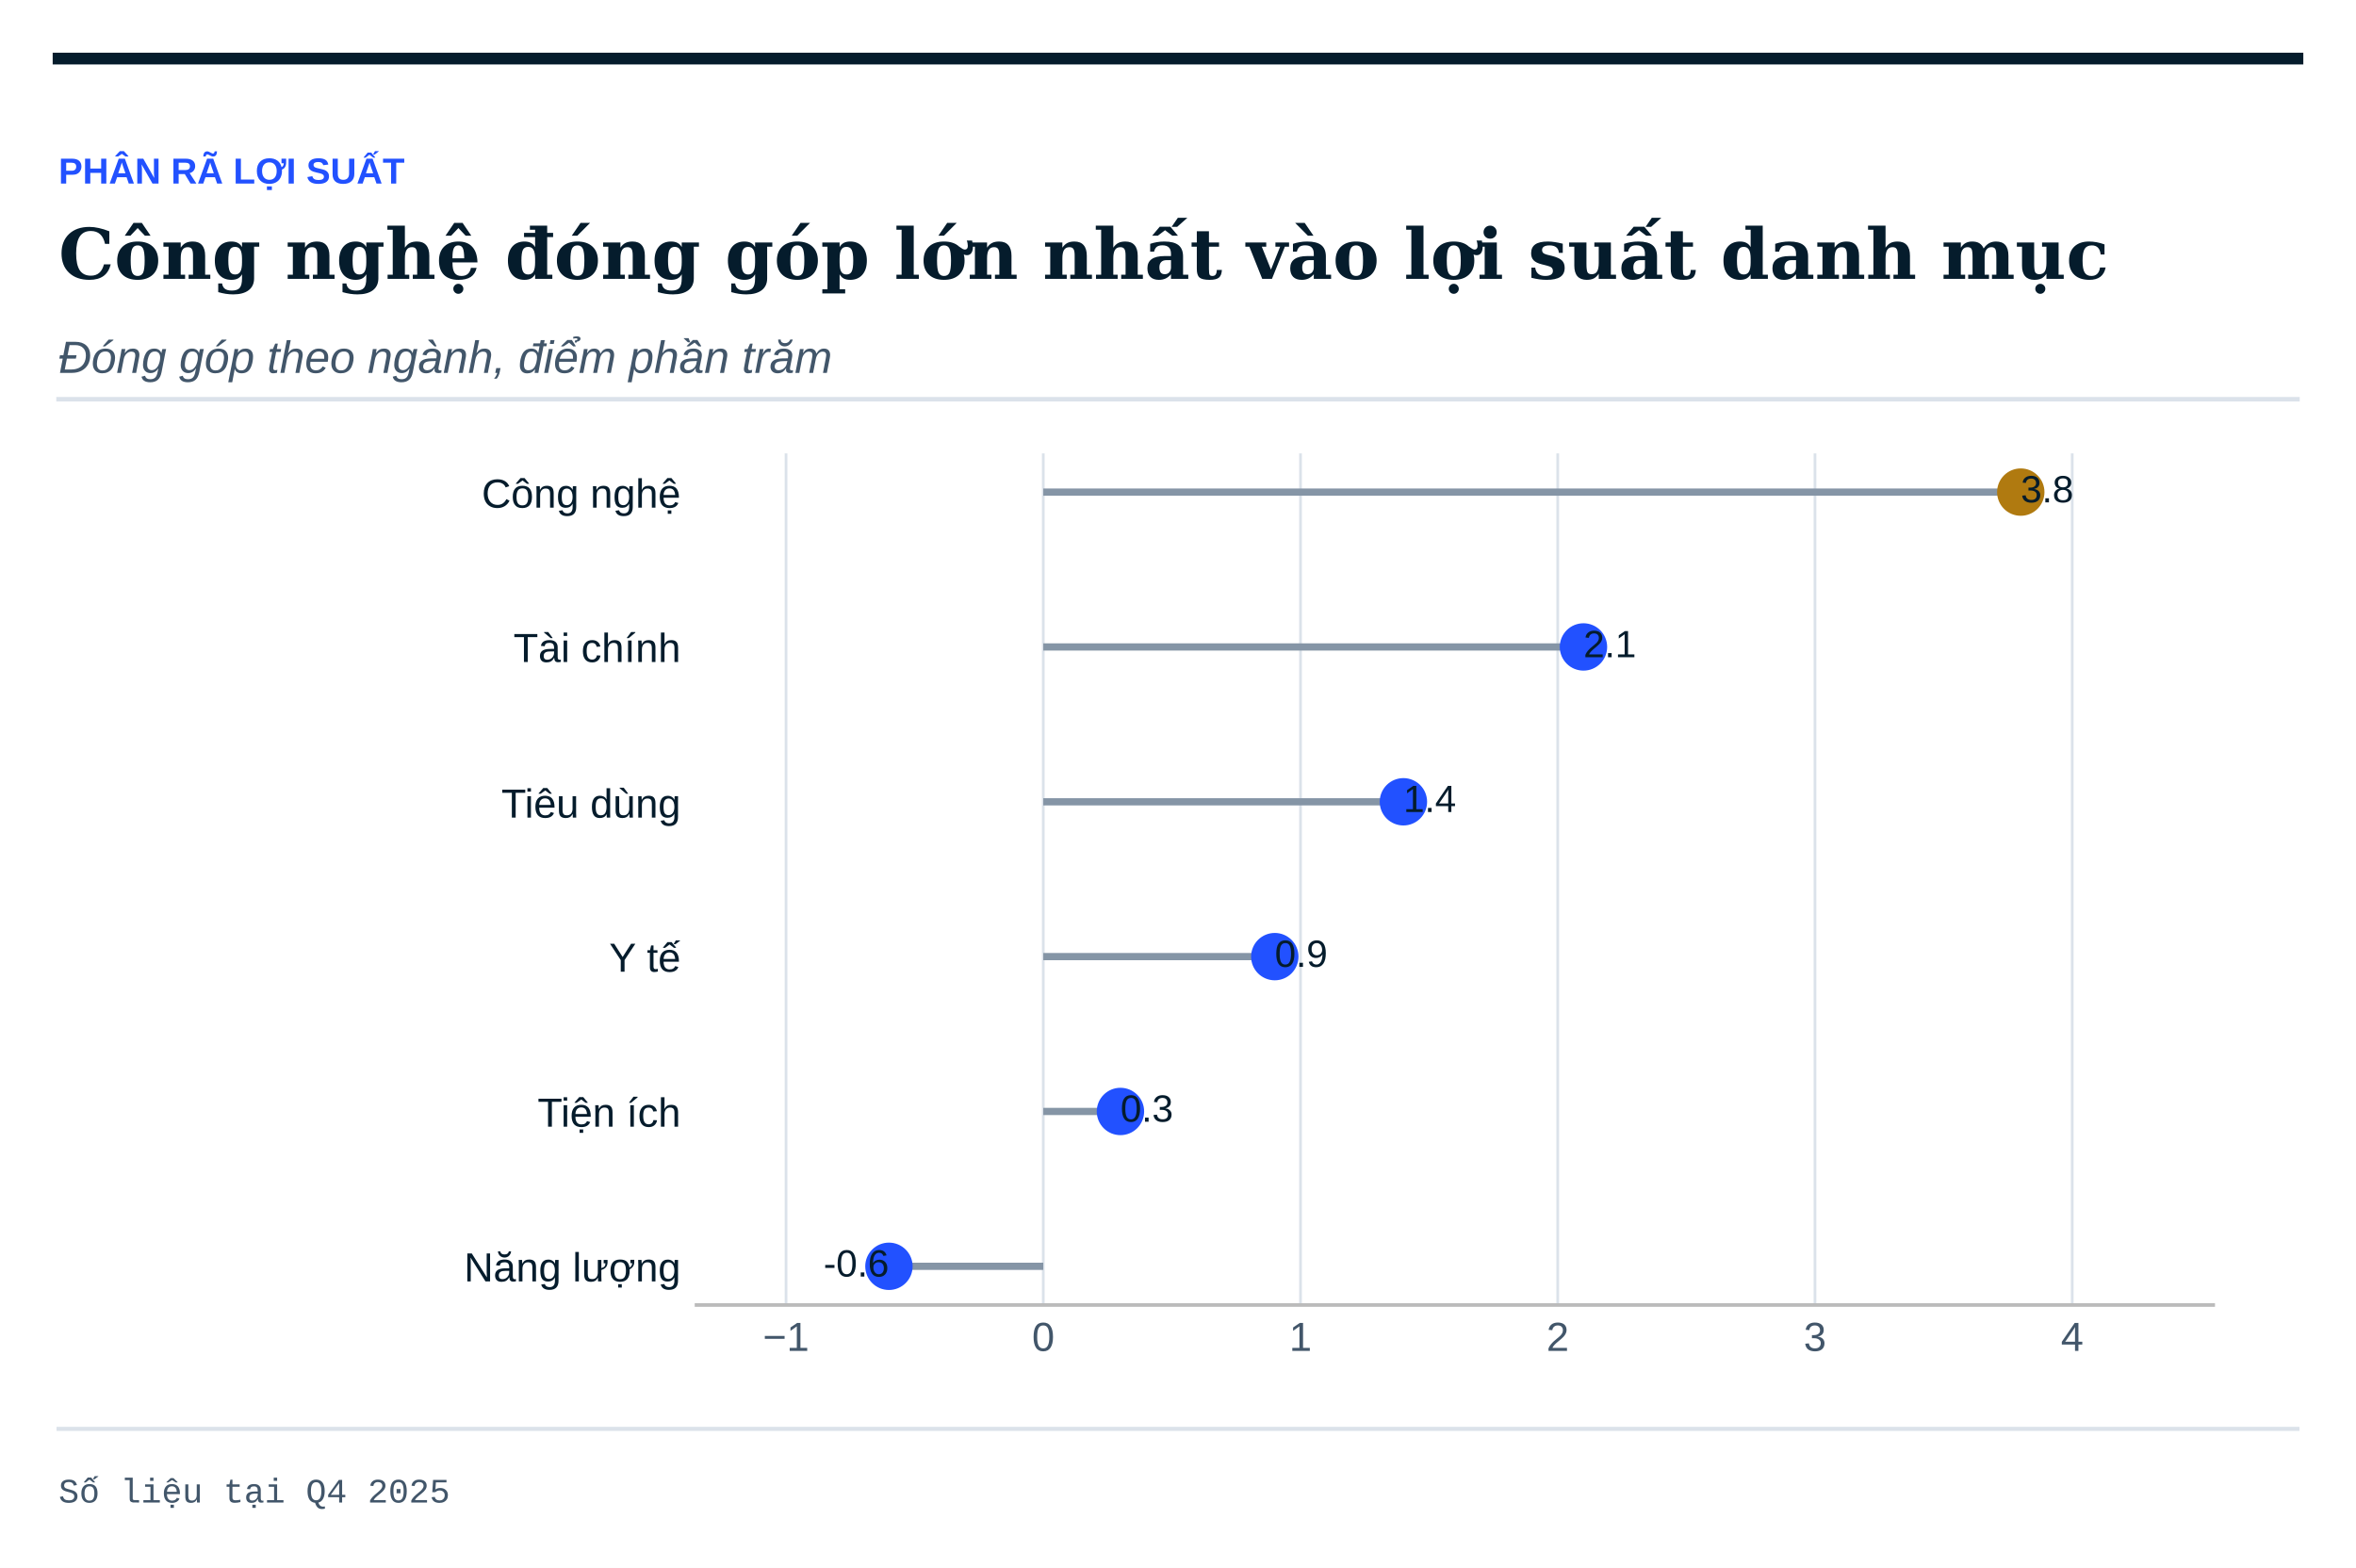
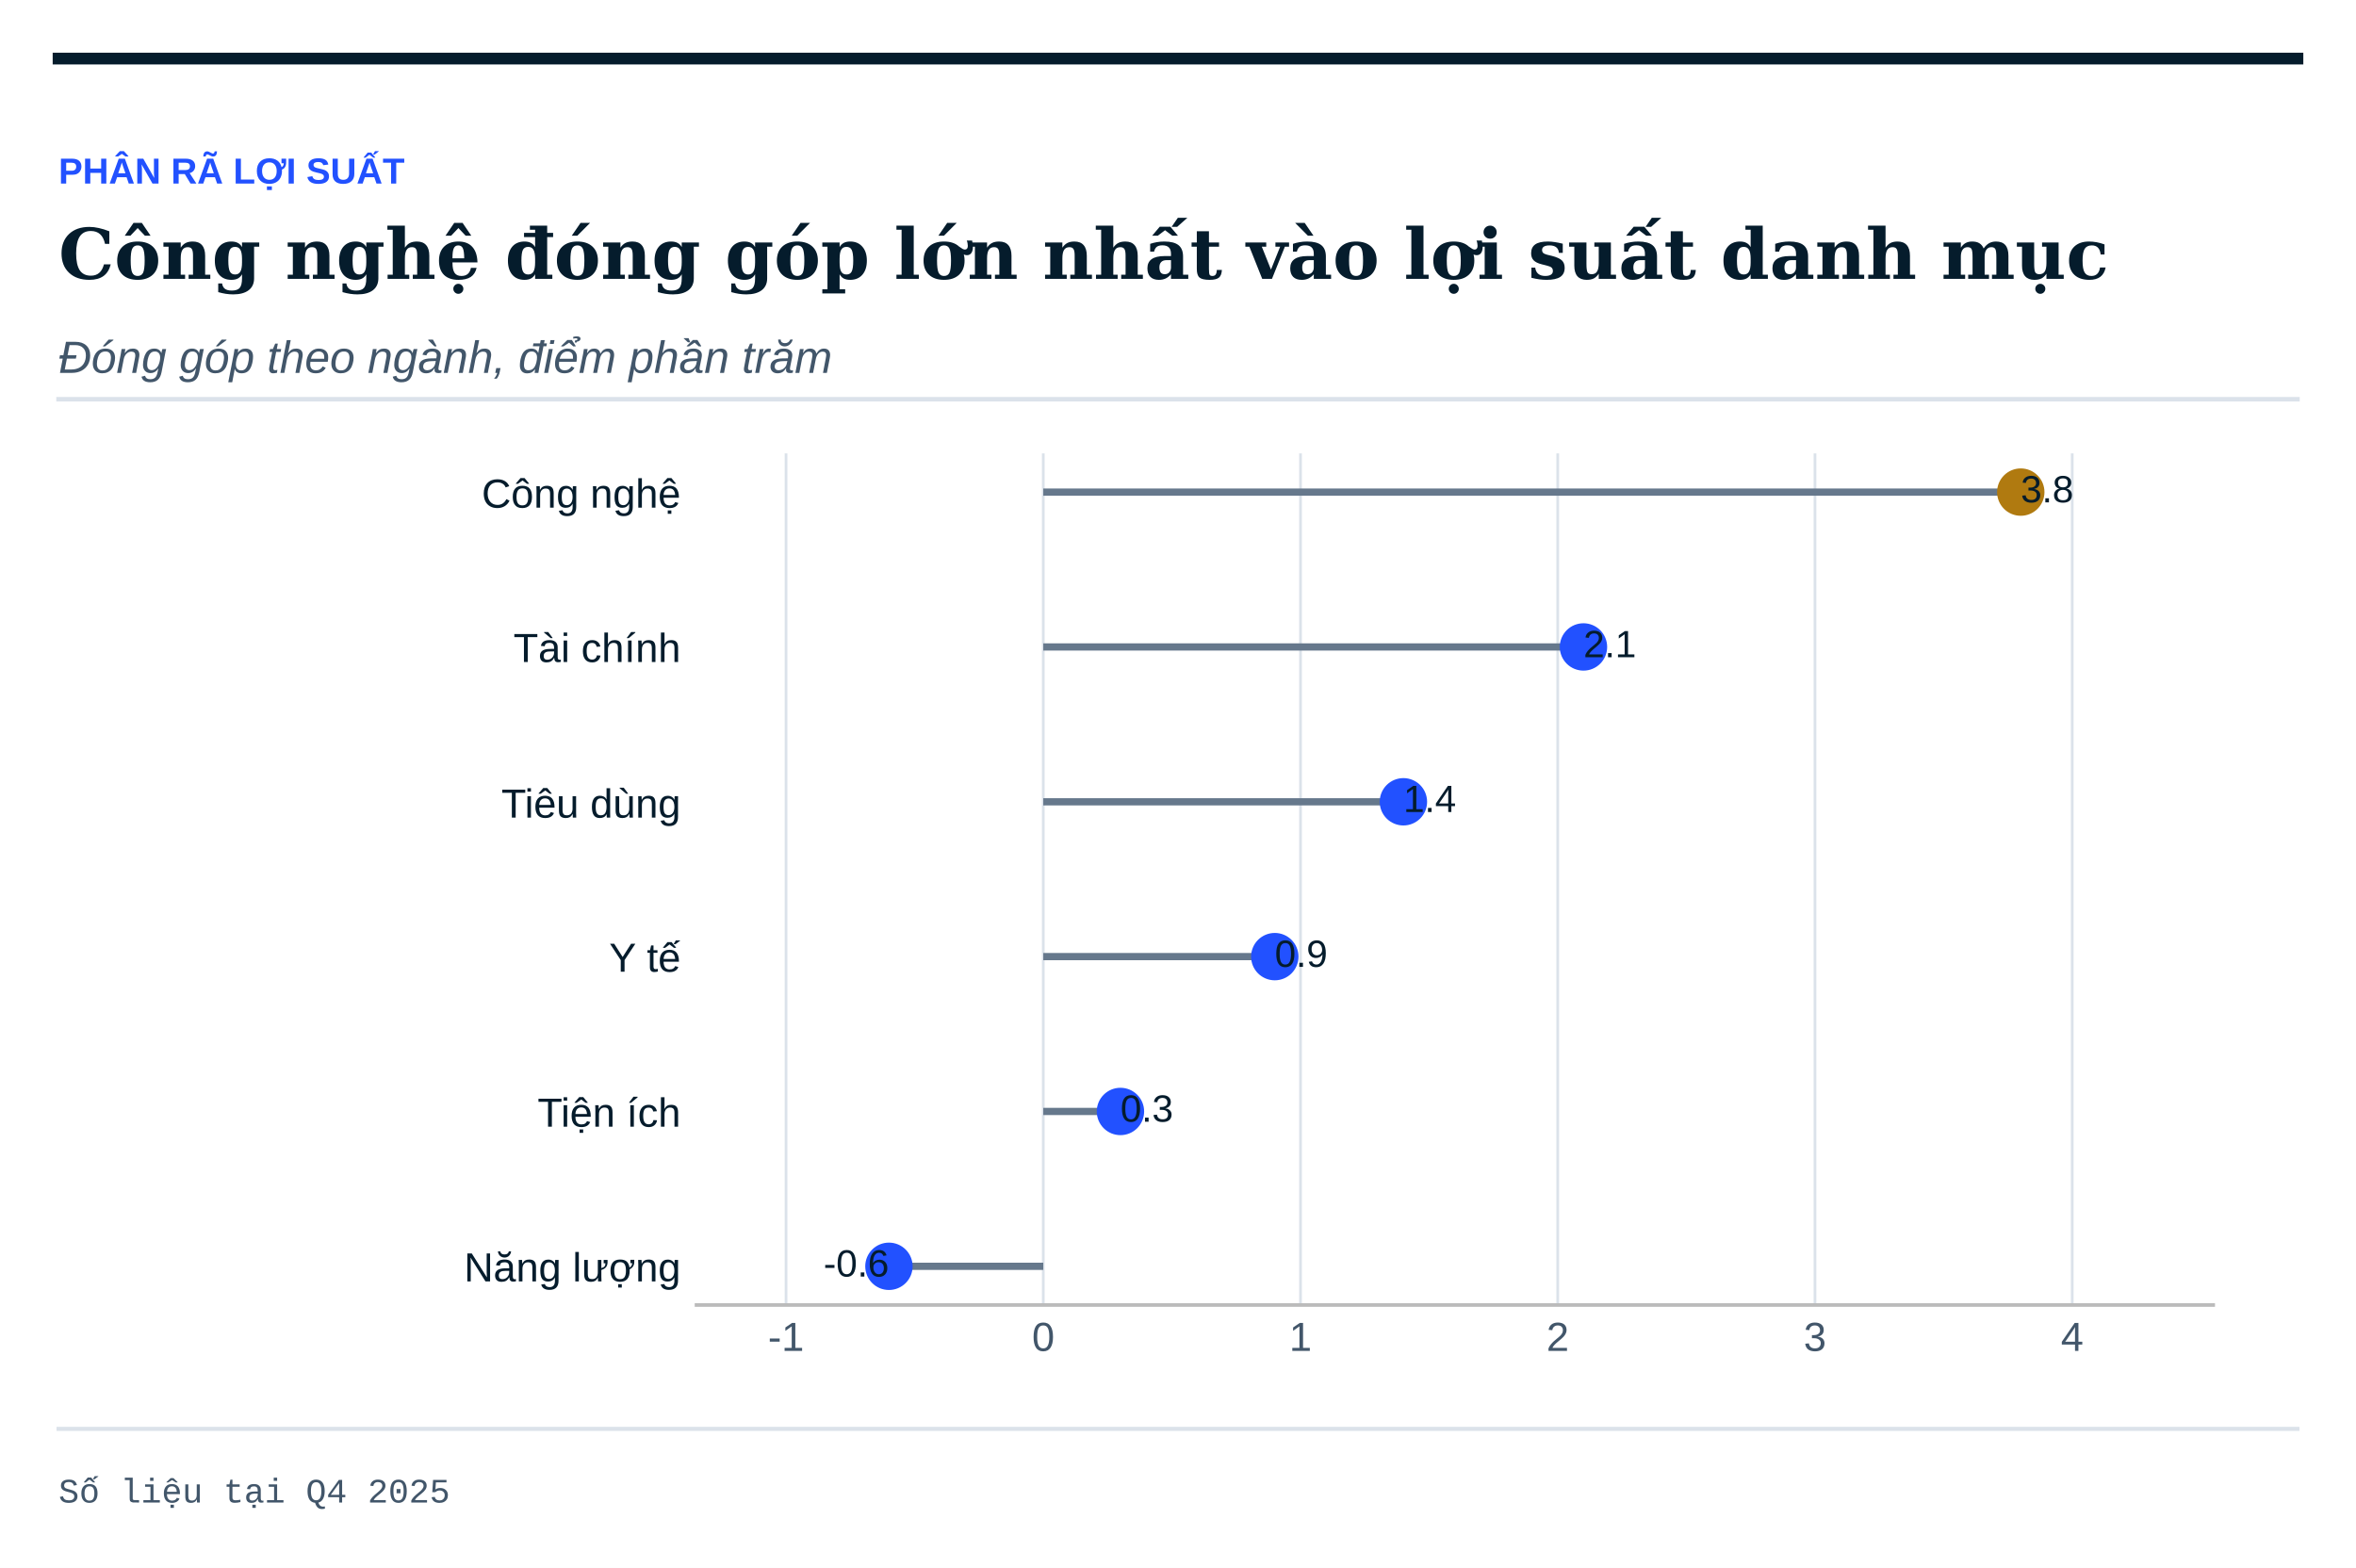
<svg xmlns="http://www.w3.org/2000/svg" xmlns:xlink="http://www.w3.org/1999/xlink" width="521.424pt" height="347.049pt" viewBox="0 0 521.424 347.049" version="1.1">
  <defs>
    <style type="text/css">*{stroke-linejoin: round; stroke-linecap: butt}</style>
  </defs>
  <g id="figure_1">
    <g id="patch_1">
      <path d="M 0 347.049  L 521.424 347.049  L 521.424 -0  L 0 -0  z " style="fill: #ffffff" />
    </g>
    <g id="axes_1">
      <g id="patch_2">
        <path d="M 154.152 288.85  L 489.816 288.85  L 489.816 100.354  L 154.152 100.354  z " style="fill: #ffffff" />
      </g>
      <g id="matplotlib.axis_1">
        <g id="xtick_1">
          <g id="line2d_1">
-             <path d="M 173.964 288.85  L 173.964 100.354  " clip-path="url(#p8b6d85b187)" style="fill: none; stroke: #dbe2ea; stroke-width: 0.6; stroke-linecap: square" />
+             <path d="M 173.964 288.85  L 173.964 100.354  " clip-path="url(#p85df0a5d5b)" style="fill: none; stroke: #dbe2ea; stroke-width: 0.6; stroke-linecap: square" />
          </g>
          <g id="line2d_2" />
          <g id="text_1">
-             <text style="font-size: 9px; font-family: 'IBM Plex Sans', 'Liberation Sans', 'DejaVu Sans', 'Bitstream Vera Sans', 'Computer Modern Sans Serif', 'Lucida Grande', 'Verdana', 'Geneva', 'Lucid', 'Arial', 'Helvetica', 'Avant Garde', sans-serif; text-anchor: middle; fill: #42566a" x="173.964" y="299.01" transform="rotate(-0 173.9639 299.0096)">−1</text>
+             <text style="font-size: 9px; font-family: 'IBM Plex Sans', 'Liberation Sans', 'DejaVu Sans', 'Bitstream Vera Sans', 'Computer Modern Sans Serif', 'Lucida Grande', 'Verdana', 'Geneva', 'Lucid', 'Arial', 'Helvetica', 'Avant Garde', sans-serif; text-anchor: middle; fill: #42566a" x="173.964" y="299.01" transform="rotate(-0 173.9639 299.0096)">-1</text>
          </g>
        </g>
        <g id="xtick_2">
          <g id="line2d_3">
-             <path d="M 230.895 288.85  L 230.895 100.354  " clip-path="url(#p8b6d85b187)" style="fill: none; stroke: #dbe2ea; stroke-width: 0.6; stroke-linecap: square" />
+             <path d="M 230.895 288.85  L 230.895 100.354  " clip-path="url(#p85df0a5d5b)" style="fill: none; stroke: #dbe2ea; stroke-width: 0.6; stroke-linecap: square" />
          </g>
          <g id="line2d_4" />
          <g id="text_2">
            <text style="font-size: 9px; font-family: 'IBM Plex Sans', 'Liberation Sans', 'DejaVu Sans', 'Bitstream Vera Sans', 'Computer Modern Sans Serif', 'Lucida Grande', 'Verdana', 'Geneva', 'Lucid', 'Arial', 'Helvetica', 'Avant Garde', sans-serif; text-anchor: middle; fill: #42566a" x="230.895" y="299.01" transform="rotate(-0 230.8947 299.0096)">0</text>
          </g>
        </g>
        <g id="xtick_3">
          <g id="line2d_5">
-             <path d="M 287.826 288.85  L 287.826 100.354  " clip-path="url(#p8b6d85b187)" style="fill: none; stroke: #dbe2ea; stroke-width: 0.6; stroke-linecap: square" />
+             <path d="M 287.826 288.85  L 287.826 100.354  " clip-path="url(#p85df0a5d5b)" style="fill: none; stroke: #dbe2ea; stroke-width: 0.6; stroke-linecap: square" />
          </g>
          <g id="line2d_6" />
          <g id="text_3">
            <text style="font-size: 9px; font-family: 'IBM Plex Sans', 'Liberation Sans', 'DejaVu Sans', 'Bitstream Vera Sans', 'Computer Modern Sans Serif', 'Lucida Grande', 'Verdana', 'Geneva', 'Lucid', 'Arial', 'Helvetica', 'Avant Garde', sans-serif; text-anchor: middle; fill: #42566a" x="287.826" y="299.01" transform="rotate(-0 287.8255 299.0096)">1</text>
          </g>
        </g>
        <g id="xtick_4">
          <g id="line2d_7">
-             <path d="M 344.756 288.85  L 344.756 100.354  " clip-path="url(#p8b6d85b187)" style="fill: none; stroke: #dbe2ea; stroke-width: 0.6; stroke-linecap: square" />
+             <path d="M 344.756 288.85  L 344.756 100.354  " clip-path="url(#p85df0a5d5b)" style="fill: none; stroke: #dbe2ea; stroke-width: 0.6; stroke-linecap: square" />
          </g>
          <g id="line2d_8" />
          <g id="text_4">
            <text style="font-size: 9px; font-family: 'IBM Plex Sans', 'Liberation Sans', 'DejaVu Sans', 'Bitstream Vera Sans', 'Computer Modern Sans Serif', 'Lucida Grande', 'Verdana', 'Geneva', 'Lucid', 'Arial', 'Helvetica', 'Avant Garde', sans-serif; text-anchor: middle; fill: #42566a" x="344.756" y="299.01" transform="rotate(-0 344.7563 299.0096)">2</text>
          </g>
        </g>
        <g id="xtick_5">
          <g id="line2d_9">
-             <path d="M 401.687 288.85  L 401.687 100.354  " clip-path="url(#p8b6d85b187)" style="fill: none; stroke: #dbe2ea; stroke-width: 0.6; stroke-linecap: square" />
+             <path d="M 401.687 288.85  L 401.687 100.354  " clip-path="url(#p85df0a5d5b)" style="fill: none; stroke: #dbe2ea; stroke-width: 0.6; stroke-linecap: square" />
          </g>
          <g id="line2d_10" />
          <g id="text_5">
            <text style="font-size: 9px; font-family: 'IBM Plex Sans', 'Liberation Sans', 'DejaVu Sans', 'Bitstream Vera Sans', 'Computer Modern Sans Serif', 'Lucida Grande', 'Verdana', 'Geneva', 'Lucid', 'Arial', 'Helvetica', 'Avant Garde', sans-serif; text-anchor: middle; fill: #42566a" x="401.687" y="299.01" transform="rotate(-0 401.6871 299.0096)">3</text>
          </g>
        </g>
        <g id="xtick_6">
          <g id="line2d_11">
-             <path d="M 458.618 288.85  L 458.618 100.354  " clip-path="url(#p8b6d85b187)" style="fill: none; stroke: #dbe2ea; stroke-width: 0.6; stroke-linecap: square" />
+             <path d="M 458.618 288.85  L 458.618 100.354  " clip-path="url(#p85df0a5d5b)" style="fill: none; stroke: #dbe2ea; stroke-width: 0.6; stroke-linecap: square" />
          </g>
          <g id="line2d_12" />
          <g id="text_6">
            <text style="font-size: 9px; font-family: 'IBM Plex Sans', 'Liberation Sans', 'DejaVu Sans', 'Bitstream Vera Sans', 'Computer Modern Sans Serif', 'Lucida Grande', 'Verdana', 'Geneva', 'Lucid', 'Arial', 'Helvetica', 'Avant Garde', sans-serif; text-anchor: middle; fill: #42566a" x="458.618" y="299.01" transform="rotate(-0 458.6179 299.0096)">4</text>
          </g>
        </g>
      </g>
      <g id="matplotlib.axis_2">
        <g id="ytick_1">
          <g id="line2d_13" />
          <g id="text_7">
            <text style="font-size: 9px; font-family: 'IBM Plex Sans', 'Liberation Sans', 'DejaVu Sans', 'Bitstream Vera Sans', 'Computer Modern Sans Serif', 'Lucida Grande', 'Verdana', 'Geneva', 'Lucid', 'Arial', 'Helvetica', 'Avant Garde', sans-serif; text-anchor: end; fill: #051c2c" x="150.652" y="112.364" transform="rotate(-0 150.652 112.3641)">Công nghệ</text>
          </g>
        </g>
        <g id="ytick_2">
          <g id="line2d_14" />
          <g id="text_8">
            <text style="font-size: 9px; font-family: 'IBM Plex Sans', 'Liberation Sans', 'DejaVu Sans', 'Bitstream Vera Sans', 'Computer Modern Sans Serif', 'Lucida Grande', 'Verdana', 'Geneva', 'Lucid', 'Arial', 'Helvetica', 'Avant Garde', sans-serif; text-anchor: end; fill: #051c2c" x="150.652" y="146.524" transform="rotate(-0 150.652 146.5236)">Tài chính</text>
          </g>
        </g>
        <g id="ytick_3">
          <g id="line2d_15" />
          <g id="text_9">
            <text style="font-size: 9px; font-family: 'IBM Plex Sans', 'Liberation Sans', 'DejaVu Sans', 'Bitstream Vera Sans', 'Computer Modern Sans Serif', 'Lucida Grande', 'Verdana', 'Geneva', 'Lucid', 'Arial', 'Helvetica', 'Avant Garde', sans-serif; text-anchor: end; fill: #051c2c" x="150.652" y="180.971" transform="rotate(-0 150.652 180.9714)">Tiêu dùng</text>
          </g>
        </g>
        <g id="ytick_4">
          <g id="line2d_16" />
          <g id="text_10">
            <text style="font-size: 9px; font-family: 'IBM Plex Sans', 'Liberation Sans', 'DejaVu Sans', 'Bitstream Vera Sans', 'Computer Modern Sans Serif', 'Lucida Grande', 'Verdana', 'Geneva', 'Lucid', 'Arial', 'Helvetica', 'Avant Garde', sans-serif; text-anchor: end; fill: #051c2c" x="150.652" y="215.068" transform="rotate(-0 150.652 215.0676)">Y tế</text>
          </g>
        </g>
        <g id="ytick_5">
          <g id="line2d_17" />
          <g id="text_11">
            <text style="font-size: 9px; font-family: 'IBM Plex Sans', 'Liberation Sans', 'DejaVu Sans', 'Bitstream Vera Sans', 'Computer Modern Sans Serif', 'Lucida Grande', 'Verdana', 'Geneva', 'Lucid', 'Arial', 'Helvetica', 'Avant Garde', sans-serif; text-anchor: end; fill: #051c2c" x="150.652" y="249.376" transform="rotate(-0 150.652 249.3762)">Tiện ích</text>
          </g>
        </g>
        <g id="ytick_6">
          <g id="line2d_18" />
          <g id="text_12">
            <text style="font-size: 9px; font-family: 'IBM Plex Sans', 'Liberation Sans', 'DejaVu Sans', 'Bitstream Vera Sans', 'Computer Modern Sans Serif', 'Lucida Grande', 'Verdana', 'Geneva', 'Lucid', 'Arial', 'Helvetica', 'Avant Garde', sans-serif; text-anchor: end; fill: #051c2c" x="150.652" y="283.625" transform="rotate(-0 150.652 283.625)">Năng lượng</text>
          </g>
        </g>
      </g>
      <g id="LineCollection_1">
-         <path d="M 230.895 108.922  L 447.232 108.922  " clip-path="url(#p8b6d85b187)" style="fill: none; stroke: #8595a6; stroke-width: 1.6" />
-         <path d="M 230.895 143.194  L 350.449 143.194  " clip-path="url(#p8b6d85b187)" style="fill: none; stroke: #8595a6; stroke-width: 1.6" />
-         <path d="M 230.895 177.466  L 310.598 177.466  " clip-path="url(#p8b6d85b187)" style="fill: none; stroke: #8595a6; stroke-width: 1.6" />
-         <path d="M 230.895 211.738  L 282.132 211.738  " clip-path="url(#p8b6d85b187)" style="fill: none; stroke: #8595a6; stroke-width: 1.6" />
-         <path d="M 230.895 246.01  L 247.974 246.01  " clip-path="url(#p8b6d85b187)" style="fill: none; stroke: #8595a6; stroke-width: 1.6" />
-         <path d="M 230.895 280.282  L 196.736 280.282  " clip-path="url(#p8b6d85b187)" style="fill: none; stroke: #8595a6; stroke-width: 1.6" />
+         <path d="M 230.895 108.922  L 447.232 108.922  " clip-path="url(#p85df0a5d5b)" style="fill: none; stroke: #66788c; stroke-width: 1.6" />
+         <path d="M 230.895 143.194  L 350.449 143.194  " clip-path="url(#p85df0a5d5b)" style="fill: none; stroke: #66788c; stroke-width: 1.6" />
+         <path d="M 230.895 177.466  L 310.598 177.466  " clip-path="url(#p85df0a5d5b)" style="fill: none; stroke: #66788c; stroke-width: 1.6" />
+         <path d="M 230.895 211.738  L 282.132 211.738  " clip-path="url(#p85df0a5d5b)" style="fill: none; stroke: #66788c; stroke-width: 1.6" />
+         <path d="M 230.895 246.01  L 247.974 246.01  " clip-path="url(#p85df0a5d5b)" style="fill: none; stroke: #66788c; stroke-width: 1.6" />
+         <path d="M 230.895 280.282  L 196.736 280.282  " clip-path="url(#p85df0a5d5b)" style="fill: none; stroke: #66788c; stroke-width: 1.6" />
      </g>
      <g id="patch_3">
        <path d="M 154.152 288.85  L 489.816 288.85  " style="fill: none; stroke: #bbbbbb; stroke-width: 0.8; stroke-linejoin: miter; stroke-linecap: square" />
      </g>
      <g id="PathCollection_1">
        <defs>
-           <path id="C0_0_6e6933d94f" d="M 0 4.743  C 1.258 4.743 2.465 4.244 3.354 3.354  C 4.244 2.465 4.743 1.258 4.743 -0  C 4.743 -1.258 4.244 -2.465 3.354 -3.354  C 2.465 -4.244 1.258 -4.743 0 -4.743  C -1.258 -4.743 -2.465 -4.244 -3.354 -3.354  C -4.244 -2.465 -4.743 -1.258 -4.743 0  C -4.743 1.258 -4.244 2.465 -3.354 3.354  C -2.465 4.244 -1.258 4.743 0 4.743  z " />
+           <path id="C0_0_fd1f4c28ae" d="M 0 4.743  C 1.258 4.743 2.465 4.244 3.354 3.354  C 4.244 2.465 4.743 1.258 4.743 -0  C 4.743 -1.258 4.244 -2.465 3.354 -3.354  C 2.465 -4.244 1.258 -4.743 0 -4.743  C -1.258 -4.743 -2.465 -4.244 -3.354 -3.354  C -4.244 -2.465 -4.743 -1.258 -4.743 0  C -4.743 1.258 -4.244 2.465 -3.354 3.354  C -2.465 4.244 -1.258 4.743 0 4.743  z " />
        </defs>
-         <g clip-path="url(#p8b6d85b187)">
-           <use xlink:href="#C0_0_6e6933d94f" x="447.232" y="108.922" style="fill: #b07a10; stroke: #b07a10" />
+         <g clip-path="url(#p85df0a5d5b)">
+           <use xlink:href="#C0_0_fd1f4c28ae" x="447.232" y="108.922" style="fill: #b07a10; stroke: #b07a10" />
        </g>
-         <g clip-path="url(#p8b6d85b187)">
-           <use xlink:href="#C0_0_6e6933d94f" x="350.449" y="143.194" style="fill: #2251ff; stroke: #2251ff" />
+         <g clip-path="url(#p85df0a5d5b)">
+           <use xlink:href="#C0_0_fd1f4c28ae" x="350.449" y="143.194" style="fill: #2251ff; stroke: #2251ff" />
        </g>
-         <g clip-path="url(#p8b6d85b187)">
-           <use xlink:href="#C0_0_6e6933d94f" x="310.598" y="177.466" style="fill: #2251ff; stroke: #2251ff" />
+         <g clip-path="url(#p85df0a5d5b)">
+           <use xlink:href="#C0_0_fd1f4c28ae" x="310.598" y="177.466" style="fill: #2251ff; stroke: #2251ff" />
        </g>
-         <g clip-path="url(#p8b6d85b187)">
-           <use xlink:href="#C0_0_6e6933d94f" x="282.132" y="211.738" style="fill: #2251ff; stroke: #2251ff" />
+         <g clip-path="url(#p85df0a5d5b)">
+           <use xlink:href="#C0_0_fd1f4c28ae" x="282.132" y="211.738" style="fill: #2251ff; stroke: #2251ff" />
        </g>
-         <g clip-path="url(#p8b6d85b187)">
-           <use xlink:href="#C0_0_6e6933d94f" x="247.974" y="246.01" style="fill: #2251ff; stroke: #2251ff" />
+         <g clip-path="url(#p85df0a5d5b)">
+           <use xlink:href="#C0_0_fd1f4c28ae" x="247.974" y="246.01" style="fill: #2251ff; stroke: #2251ff" />
        </g>
-         <g clip-path="url(#p8b6d85b187)">
-           <use xlink:href="#C0_0_6e6933d94f" x="196.736" y="280.282" style="fill: #2251ff; stroke: #2251ff" />
+         <g clip-path="url(#p85df0a5d5b)">
+           <use xlink:href="#C0_0_fd1f4c28ae" x="196.736" y="280.282" style="fill: #2251ff; stroke: #2251ff" />
        </g>
      </g>
      <g id="text_13">
        <text style="font-size: 8.4px; font-family: 'IBM Plex Sans', 'Liberation Sans', 'DejaVu Sans', 'Bitstream Vera Sans', 'Computer Modern Sans Serif', 'Lucida Grande', 'Verdana', 'Geneva', 'Lucid', 'Arial', 'Helvetica', 'Avant Garde', sans-serif; text-anchor: start; fill: #051c2c" x="447.232" y="111.19" transform="rotate(-0 447.2318 111.1896)">  3.8</text>
      </g>
      <g id="text_14">
        <text style="font-size: 8.4px; font-family: 'IBM Plex Sans', 'Liberation Sans', 'DejaVu Sans', 'Bitstream Vera Sans', 'Computer Modern Sans Serif', 'Lucida Grande', 'Verdana', 'Geneva', 'Lucid', 'Arial', 'Helvetica', 'Avant Garde', sans-serif; text-anchor: start; fill: #051c2c" x="350.449" y="145.462" transform="rotate(-0 350.4494 145.4616)">  2.1</text>
      </g>
      <g id="text_15">
        <text style="font-size: 8.4px; font-family: 'IBM Plex Sans', 'Liberation Sans', 'DejaVu Sans', 'Bitstream Vera Sans', 'Computer Modern Sans Serif', 'Lucida Grande', 'Verdana', 'Geneva', 'Lucid', 'Arial', 'Helvetica', 'Avant Garde', sans-serif; text-anchor: start; fill: #051c2c" x="310.598" y="179.734" transform="rotate(-0 310.5978 179.7336)">  1.4</text>
      </g>
      <g id="text_16">
        <text style="font-size: 8.4px; font-family: 'IBM Plex Sans', 'Liberation Sans', 'DejaVu Sans', 'Bitstream Vera Sans', 'Computer Modern Sans Serif', 'Lucida Grande', 'Verdana', 'Geneva', 'Lucid', 'Arial', 'Helvetica', 'Avant Garde', sans-serif; text-anchor: start; fill: #051c2c" x="282.132" y="214.006" transform="rotate(-0 282.1324 214.0056)">  0.9</text>
      </g>
      <g id="text_17">
        <text style="font-size: 8.4px; font-family: 'IBM Plex Sans', 'Liberation Sans', 'DejaVu Sans', 'Bitstream Vera Sans', 'Computer Modern Sans Serif', 'Lucida Grande', 'Verdana', 'Geneva', 'Lucid', 'Arial', 'Helvetica', 'Avant Garde', sans-serif; text-anchor: start; fill: #051c2c" x="247.974" y="248.278" transform="rotate(-0 247.974 248.2776)">  0.3</text>
      </g>
      <g id="text_18">
        <text style="font-size: 8.4px; font-family: 'IBM Plex Sans', 'Liberation Sans', 'DejaVu Sans', 'Bitstream Vera Sans', 'Computer Modern Sans Serif', 'Lucida Grande', 'Verdana', 'Geneva', 'Lucid', 'Arial', 'Helvetica', 'Avant Garde', sans-serif; text-anchor: end; fill: #051c2c" x="196.736" y="282.55" transform="rotate(-0 196.7362 282.5496)">-0.6  </text>
      </g>
    </g>
    <g id="line2d_19">
      <path d="M 12.96 12.96  L 508.464 12.96  " style="fill: none; stroke: #051c2c; stroke-width: 2.6; stroke-linecap: square" />
    </g>
    <g id="line2d_20">
      <path d="M 12.96 88.358  L 508.464 88.358  " style="fill: none; stroke: #dbe2ea; stroke-linecap: square" />
    </g>
    <g id="line2d_21">
      <path d="M 12.96 316.267  L 508.464 316.267  " style="fill: none; stroke: #dbe2ea; stroke-width: 0.9; stroke-linecap: square" />
    </g>
    <g id="text_19">
      <text style="font-weight: 700; font-size: 8px; font-family: 'IBM Plex Sans', 'Liberation Sans', 'DejaVu Sans', 'Bitstream Vera Sans', 'Computer Modern Sans Serif', 'Lucida Grande', 'Verdana', 'Geneva', 'Lucid', 'Arial', 'Helvetica', 'Avant Garde', sans-serif; text-anchor: start; fill: #2251ff" x="12.96" y="40.626" transform="rotate(-0 12.96 40.62585)">PHÂN RÃ LỢI SUẤT</text>
    </g>
    <g id="text_20">
      <text style="font-weight: 700; font-size: 15.5px; font-family: 'Spectral', 'DejaVu Serif', 'Bitstream Vera Serif', 'Computer Modern Roman', 'New Century Schoolbook', 'Century Schoolbook L', 'Utopia', 'ITC Bookman', 'Bookman', 'Nimbus Roman No9 L', 'Times New Roman', 'Times', 'Palatino', 'Charter', serif; text-anchor: start; fill: #051c2c" x="12.96" y="61.721" transform="rotate(-0 12.96 61.72104)">Công nghệ đóng góp lớn nhất vào lợi suất danh mục</text>
    </g>
    <g id="text_21">
      <text style="font-style: italic; font-size: 10px; font-family: 'IBM Plex Sans', 'Liberation Sans', 'DejaVu Sans', 'Bitstream Vera Sans', 'Computer Modern Sans Serif', 'Lucida Grande', 'Verdana', 'Geneva', 'Lucid', 'Arial', 'Helvetica', 'Avant Garde', sans-serif; text-anchor: start; fill: #42566a" x="12.96" y="82.531" transform="rotate(-0 12.96 82.53082)">Đóng góp theo ngành, điểm phần trăm</text>
    </g>
    <g id="text_22">
      <text style="font-size: 7.6px; font-family: 'IBM Plex Mono', 'Liberation Mono', 'DejaVu Sans Mono', 'Bitstream Vera Sans Mono', 'Computer Modern Typewriter', 'Andale Mono', 'Nimbus Mono L', 'Courier New', 'Courier', 'Fixed', 'Terminal', monospace; text-anchor: start; fill: #42566a" x="12.96" y="332.569" transform="rotate(-0 12.96 332.5686)">Số liệu tại Q4 2025</text>
    </g>
  </g>
  <defs>
-     <clipPath id="p8b6d85b187">
+     <clipPath id="p85df0a5d5b">
      <rect x="154.152" y="100.354" width="335.664" height="188.496" />
    </clipPath>
  </defs>
</svg>
